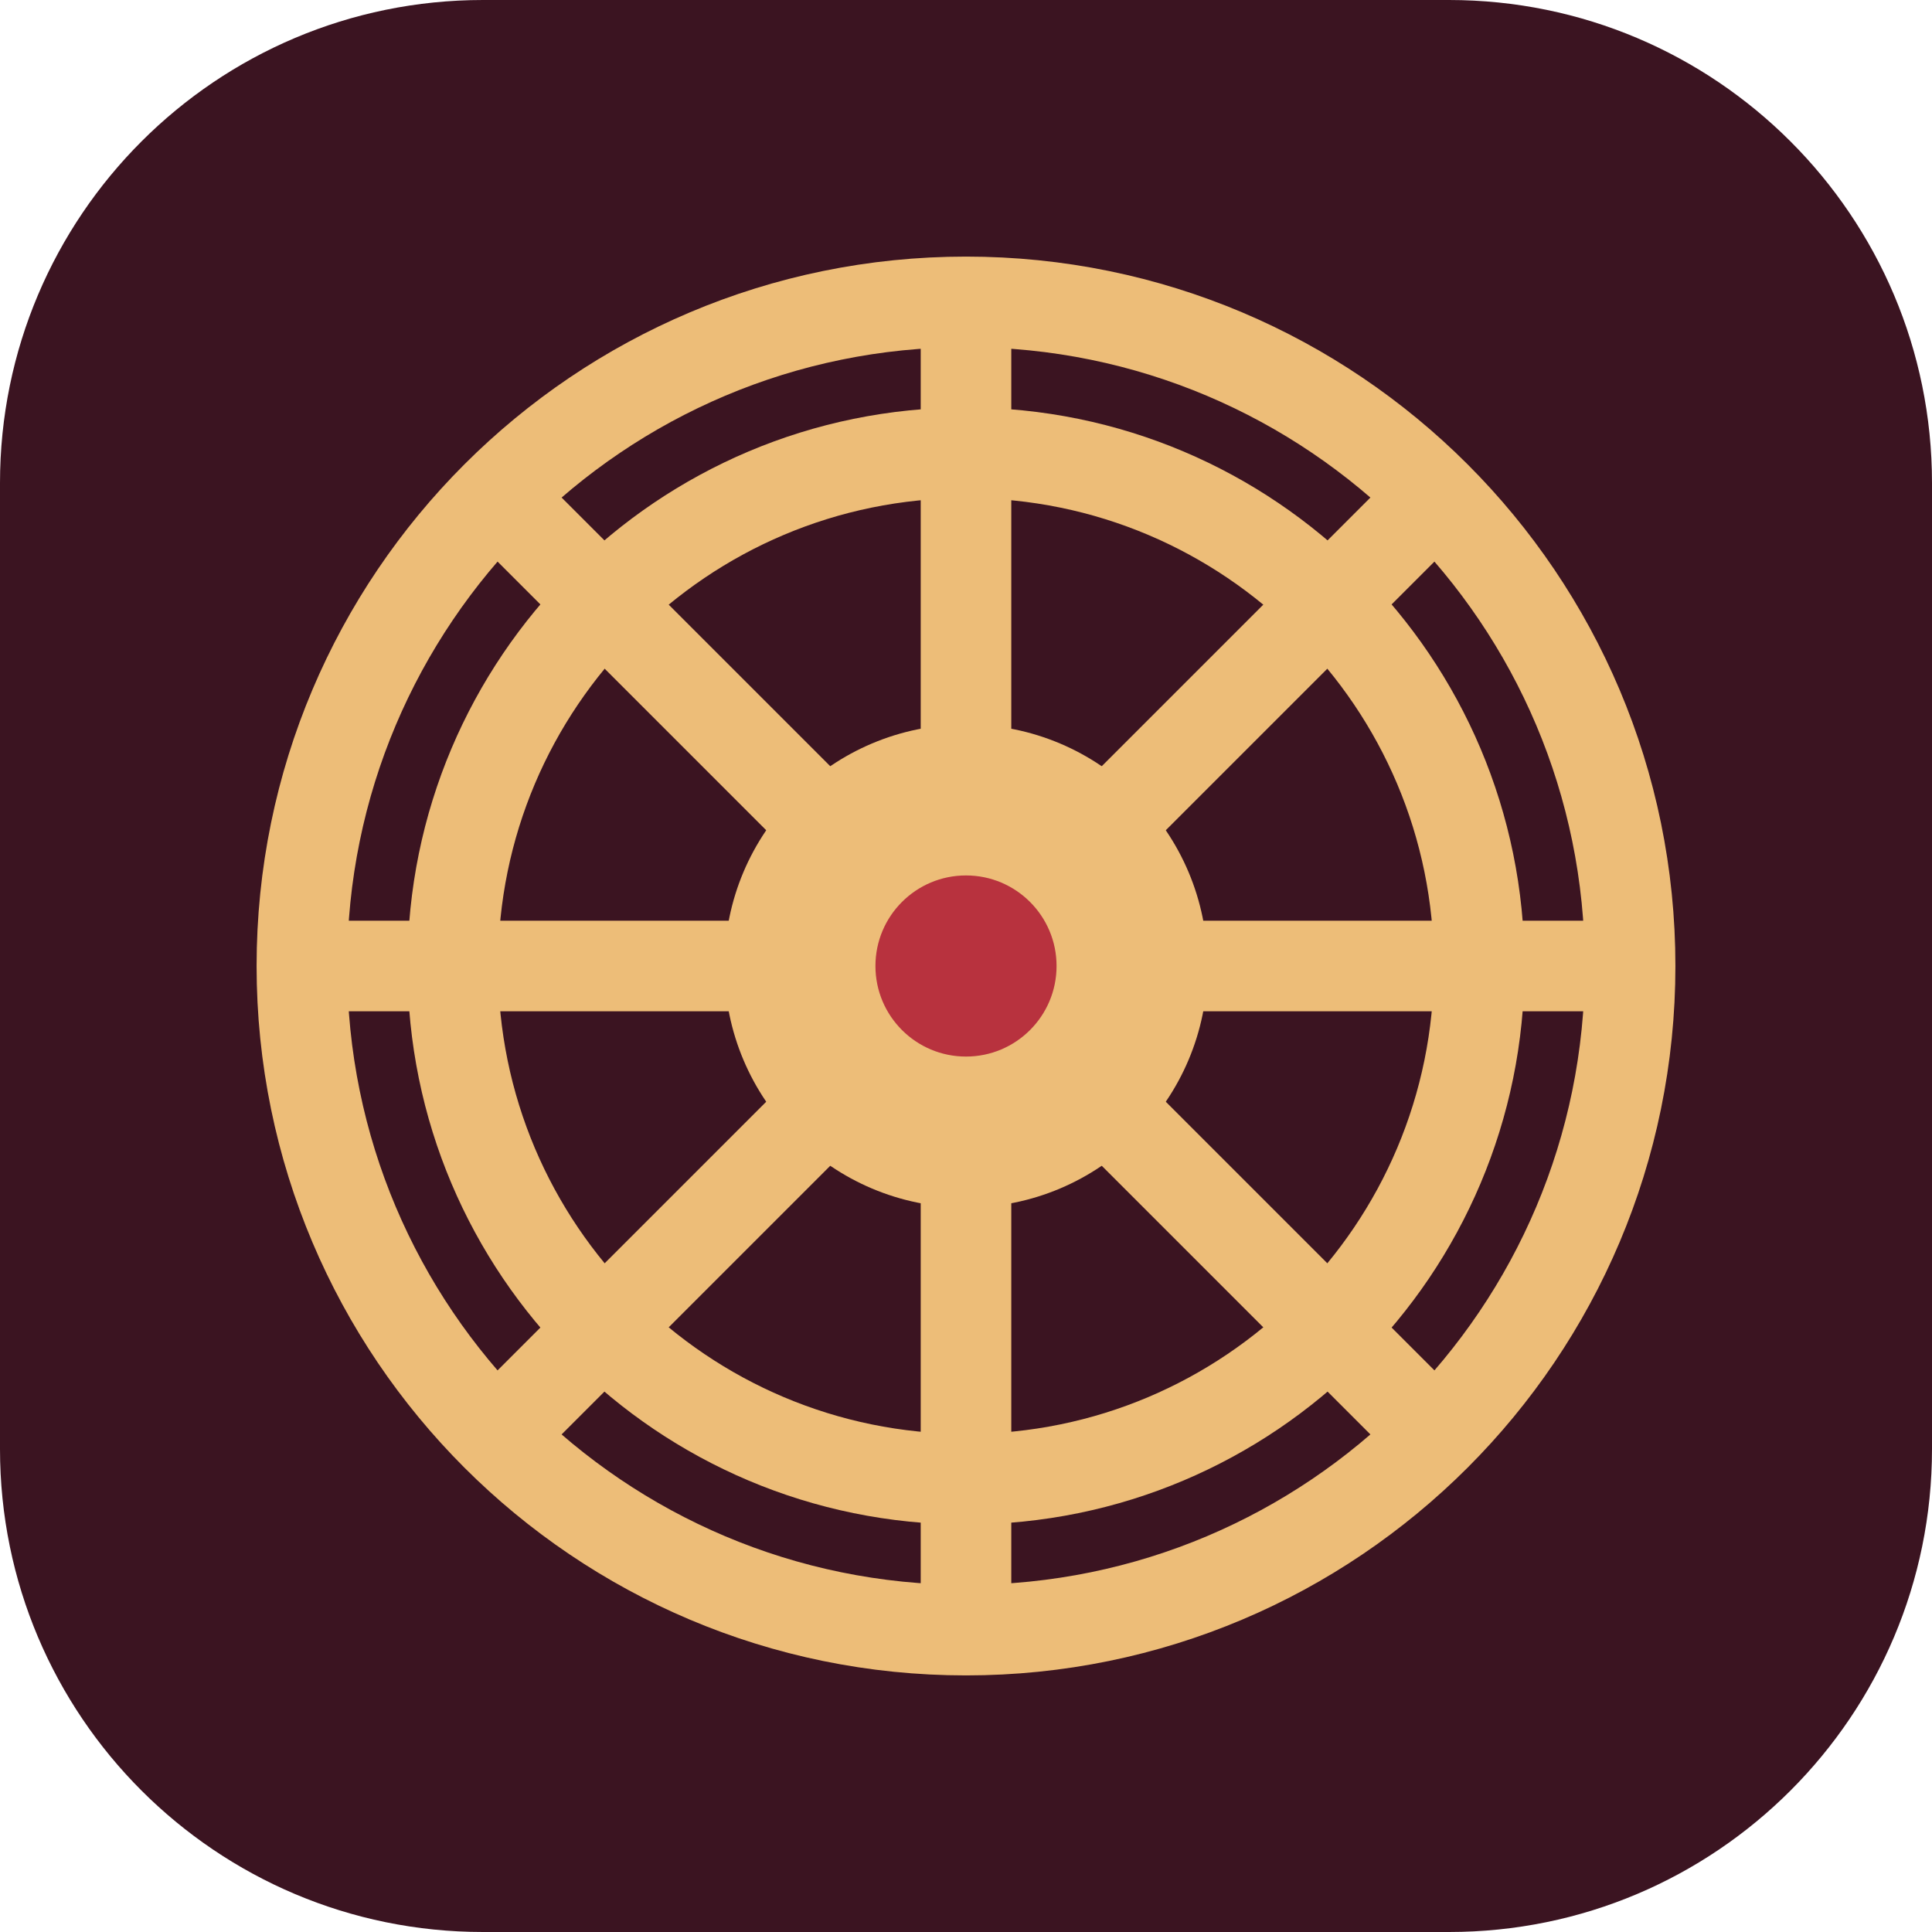
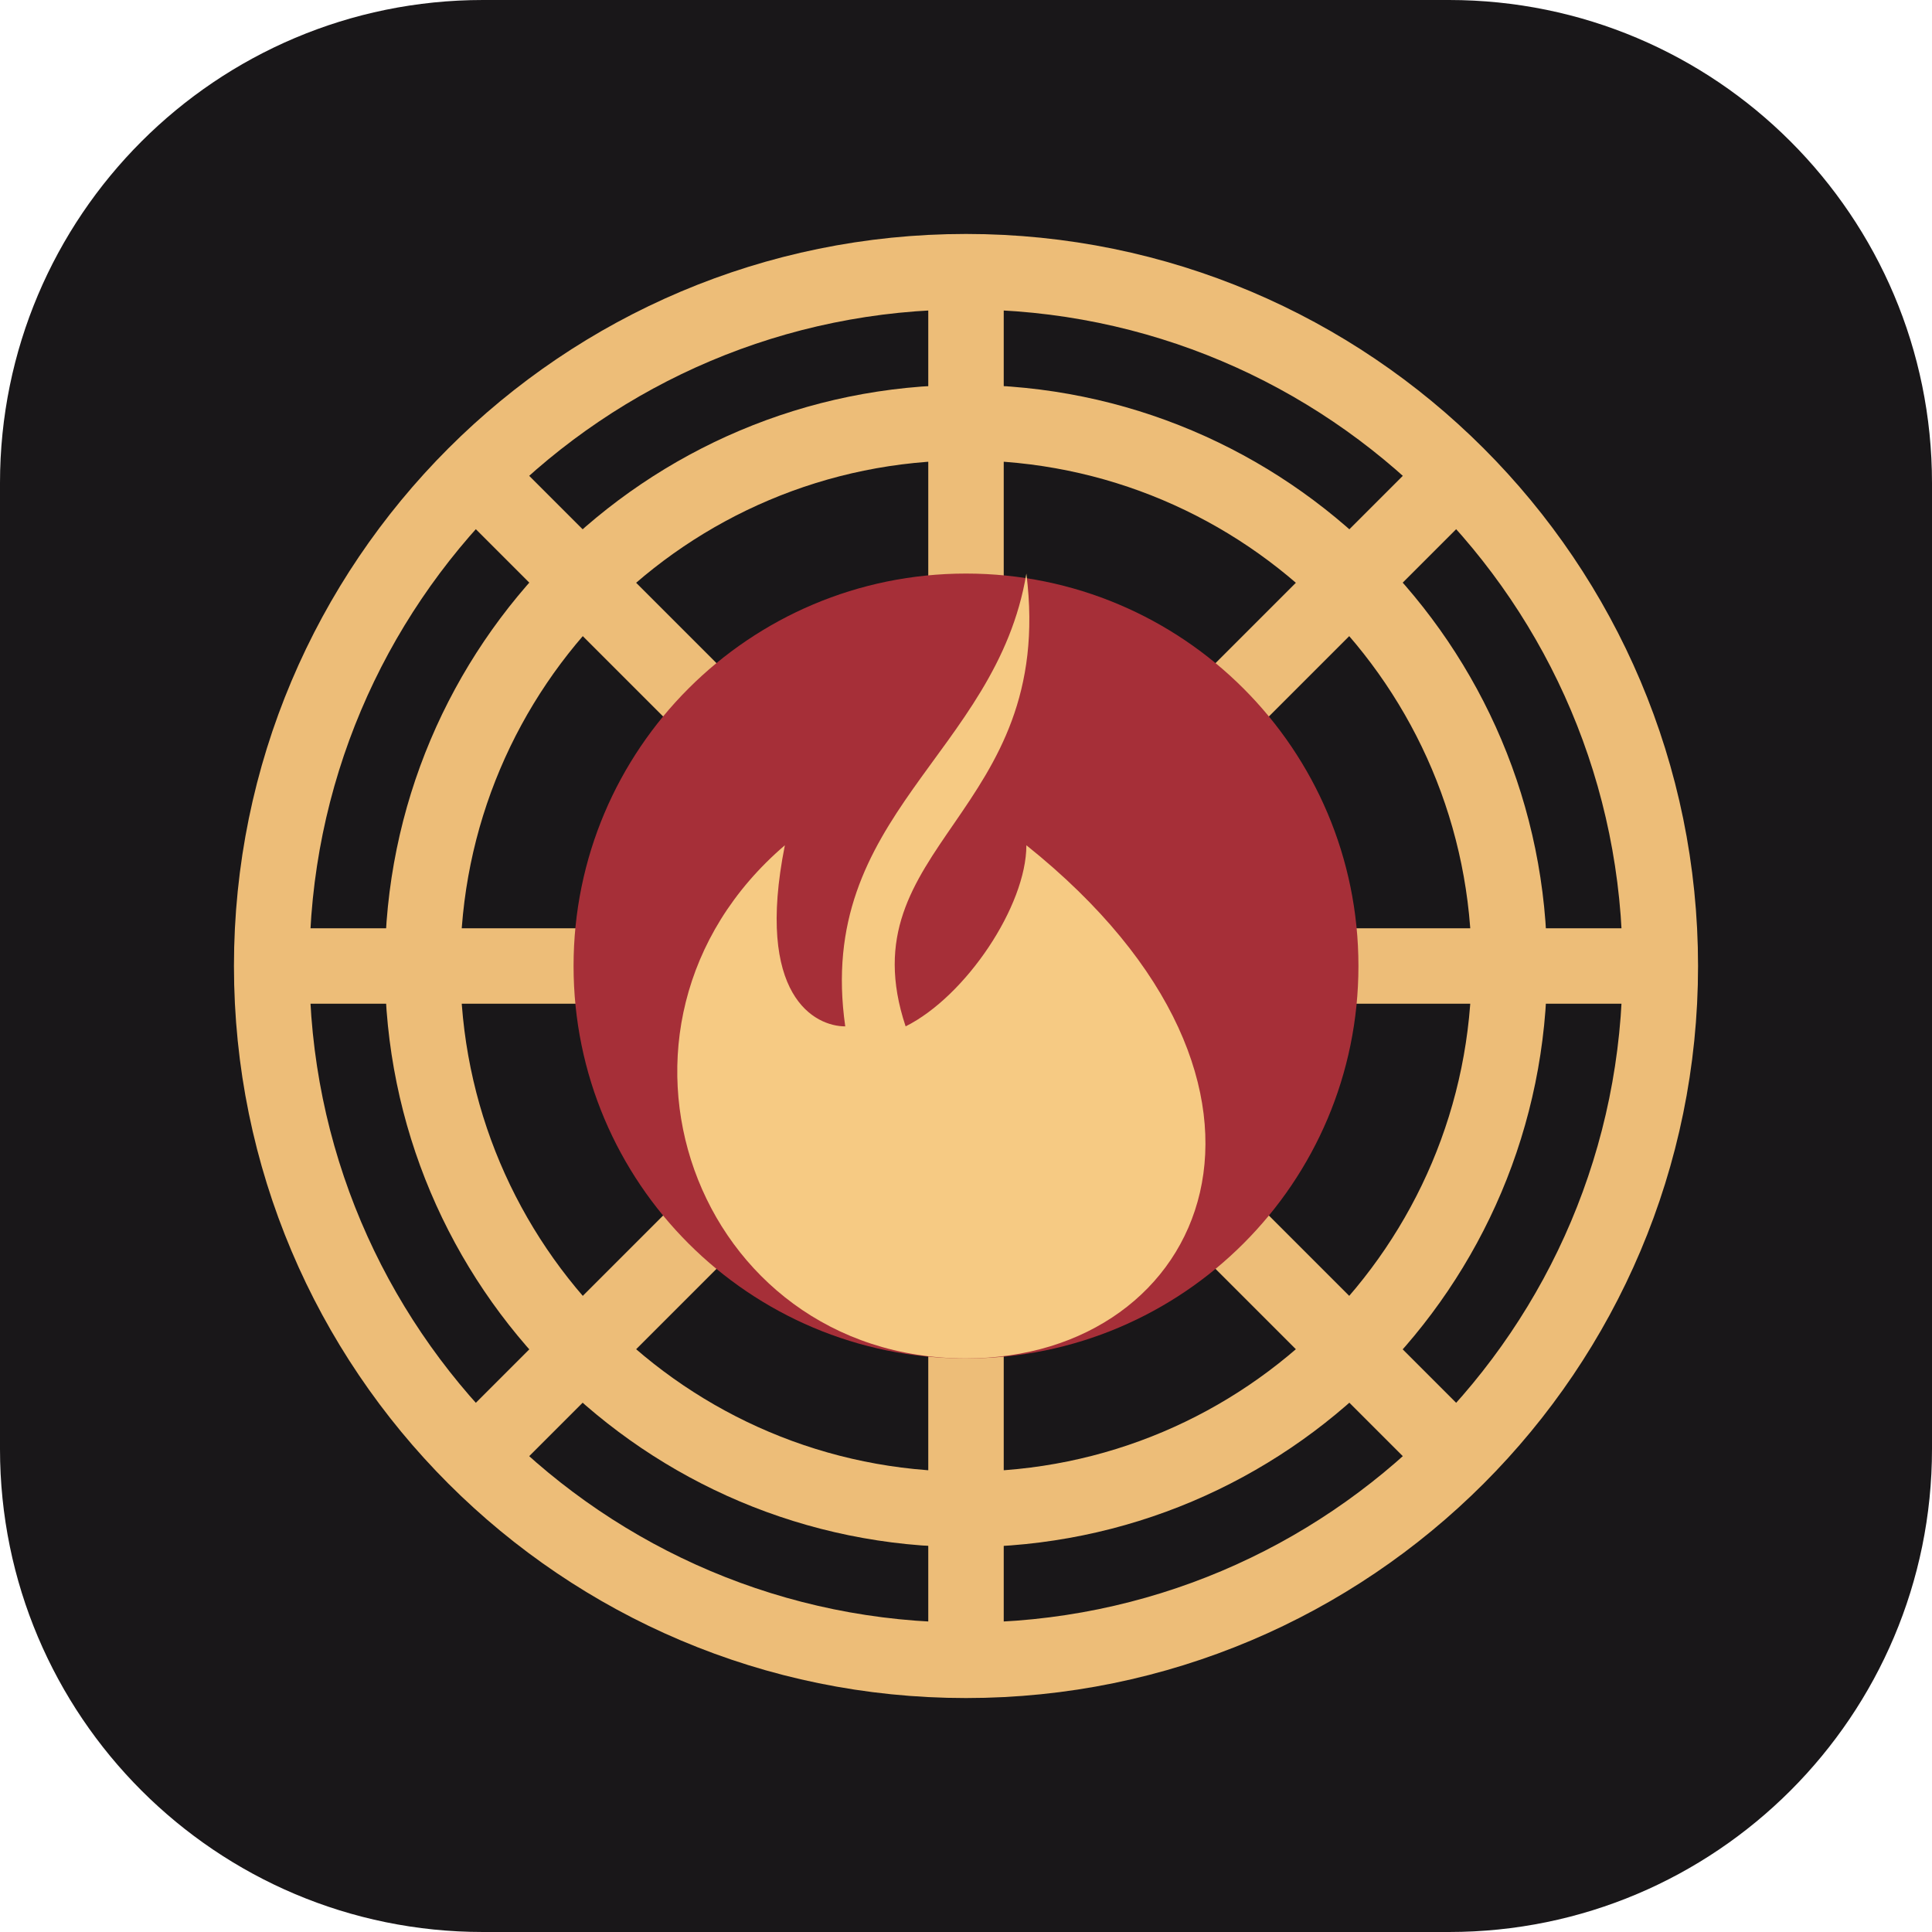
<svg xmlns="http://www.w3.org/2000/svg" viewBox="0 0 64 64">
-   <rect width="64" height="64" rx="16" fill="#3b1421" />
-   <g fill="none" stroke="#edbd78" stroke-width="3">
-     <circle cx="32" cy="32" r="22" />
-     <circle cx="32" cy="32" r="17" />
-     <path d="M32 10v44M10 32h44M16.5 16.5l31 31m0-31-31 31" />
+   <rect width="64" height="64" rx="16" fill="#191719" />
+   <g fill="none" stroke="#edbd78" stroke-width="2.5">
+     <circle cx="32" cy="32" r="23" />
+     <circle cx="32" cy="32" r="18" />
+     <path d="M32 9v46M9 32h46M15.7 15.7l32.6 32.6m0-32.6L15.7 48.3" />
  </g>
-   <circle cx="32" cy="32" r="8" fill="#edbd78" />
-   <circle cx="32" cy="32" r="3" fill="#b8323e" />
+   <circle cx="32" cy="32" r="13" fill="#a62f38" />
+   <path d="M34 19c1 8-6 9-4 15 2-1 4-4 4-6 10 8 6 17-2 17-9 0-13-11-6-17-1 5 1 6 2 6-1-7 5-9 6-15Z" fill="#f6ca83" />
</svg>
